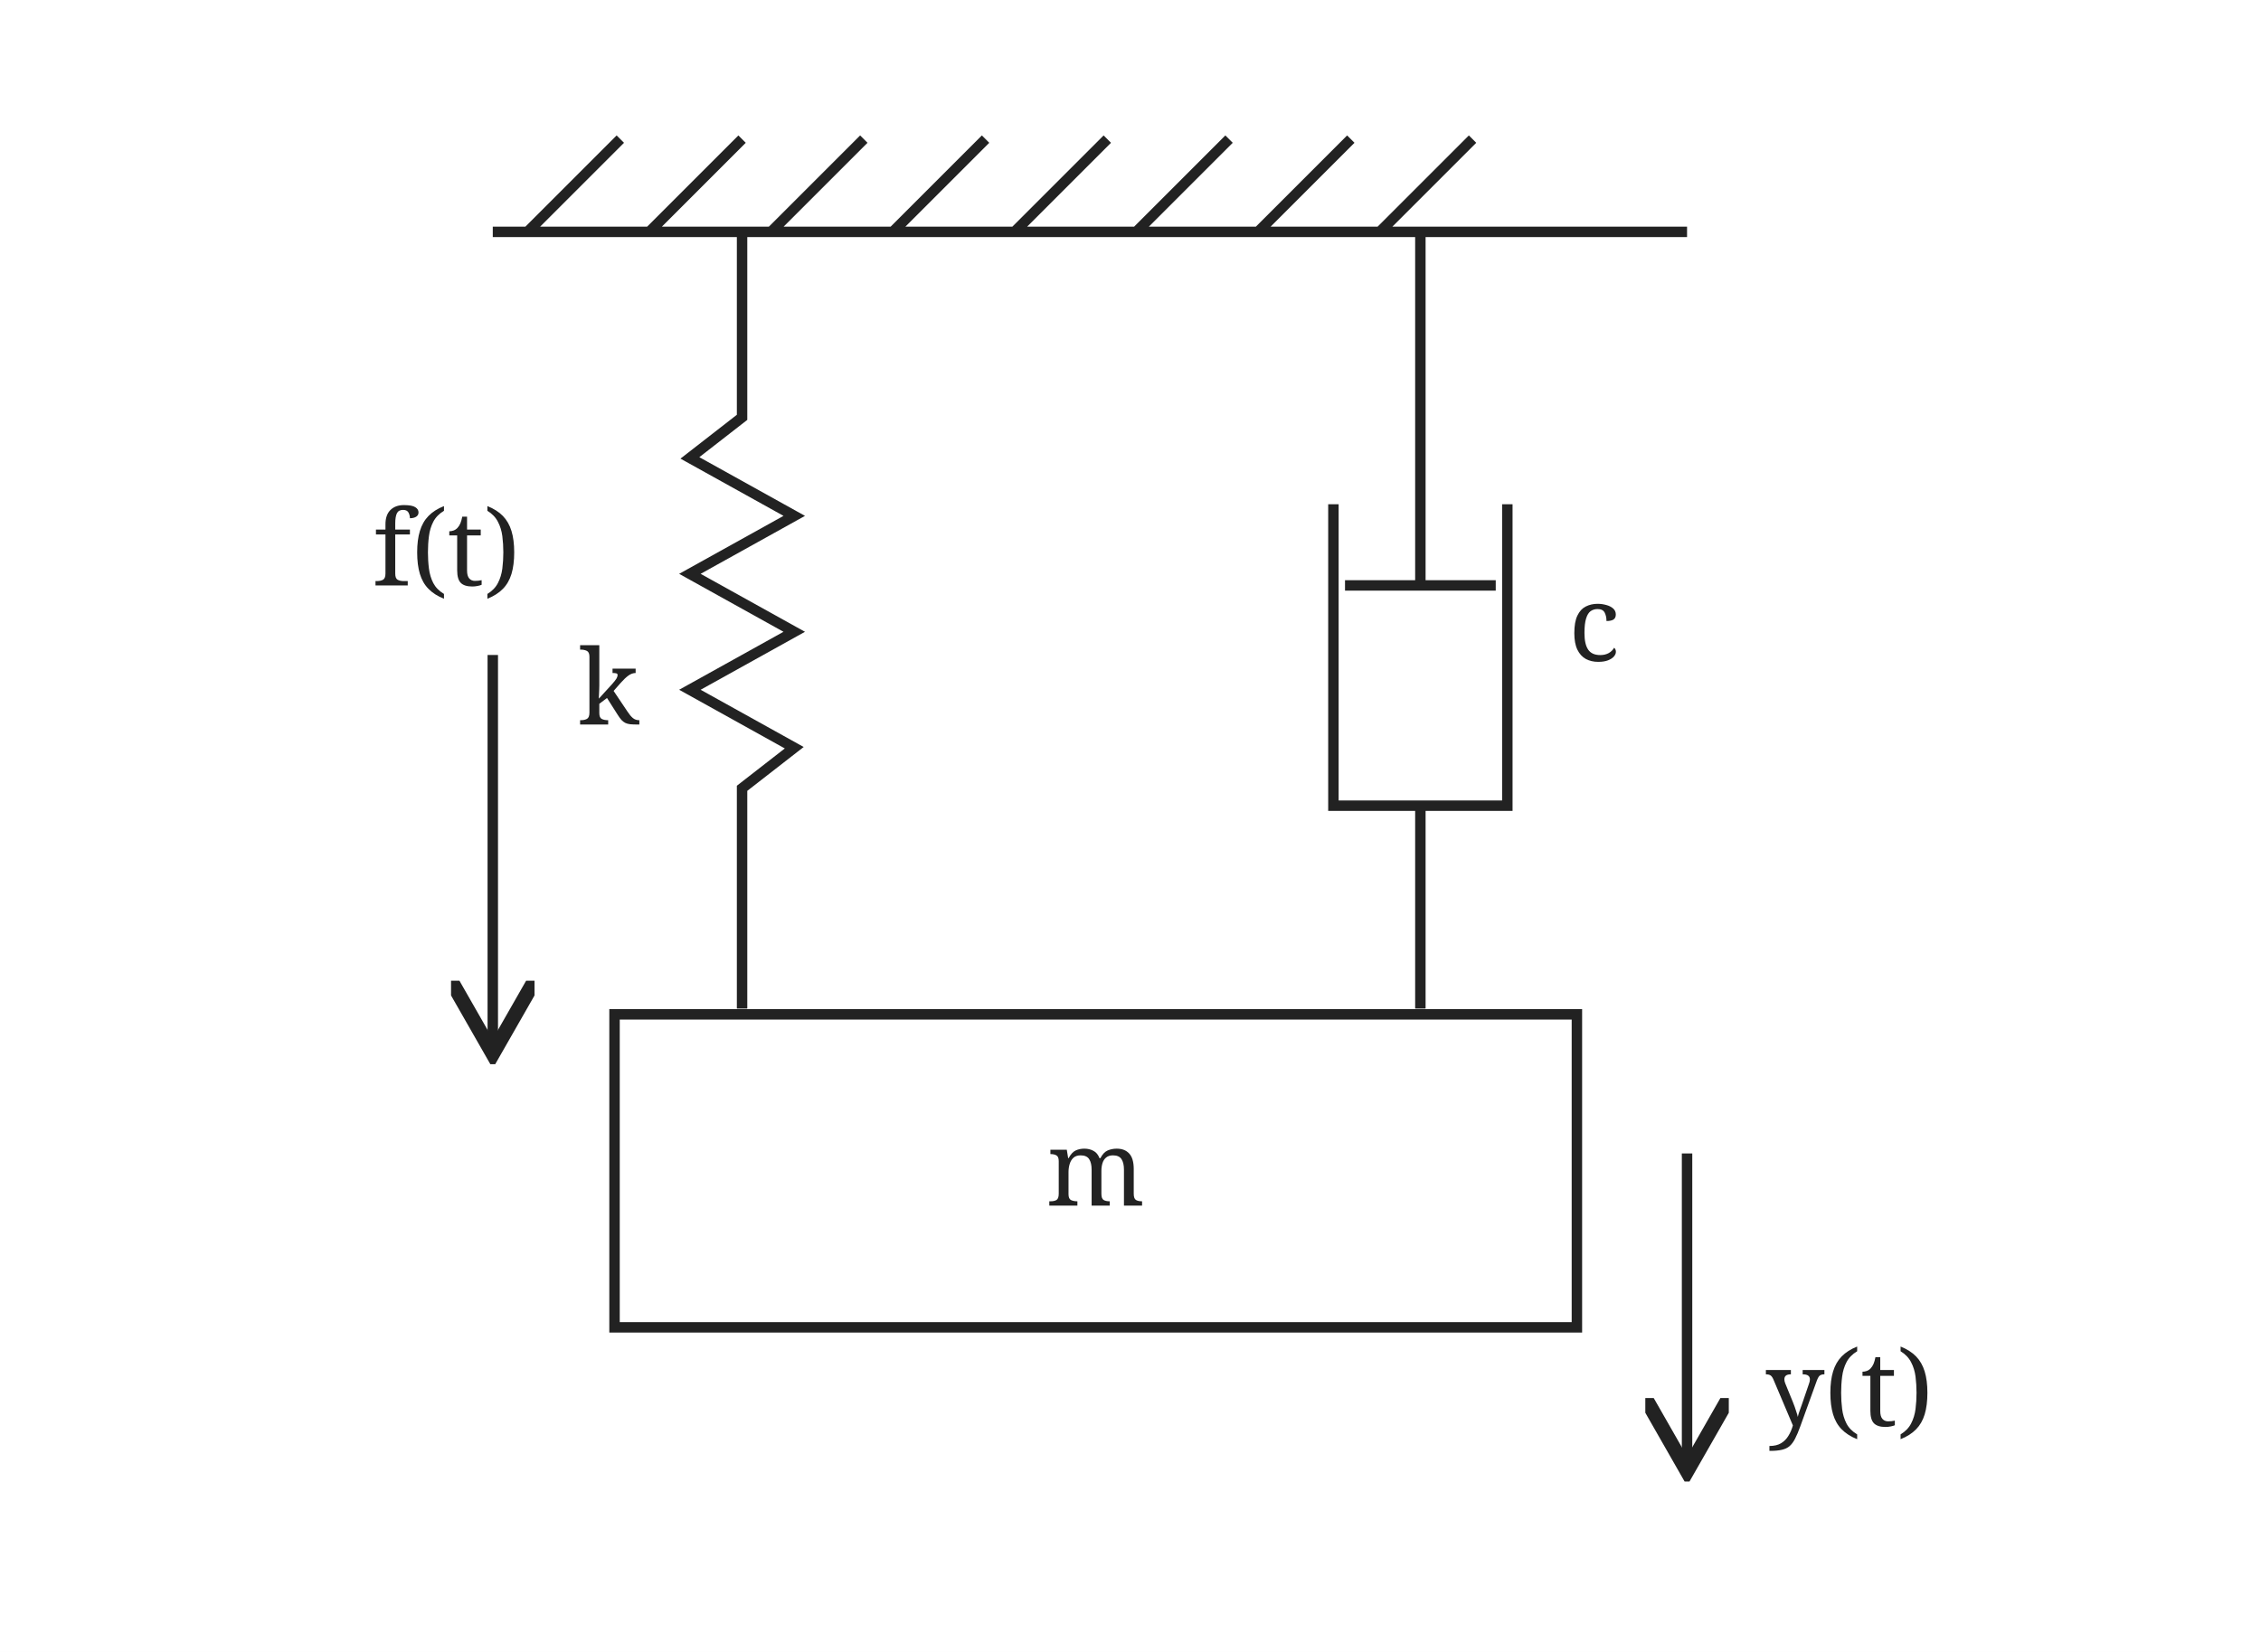
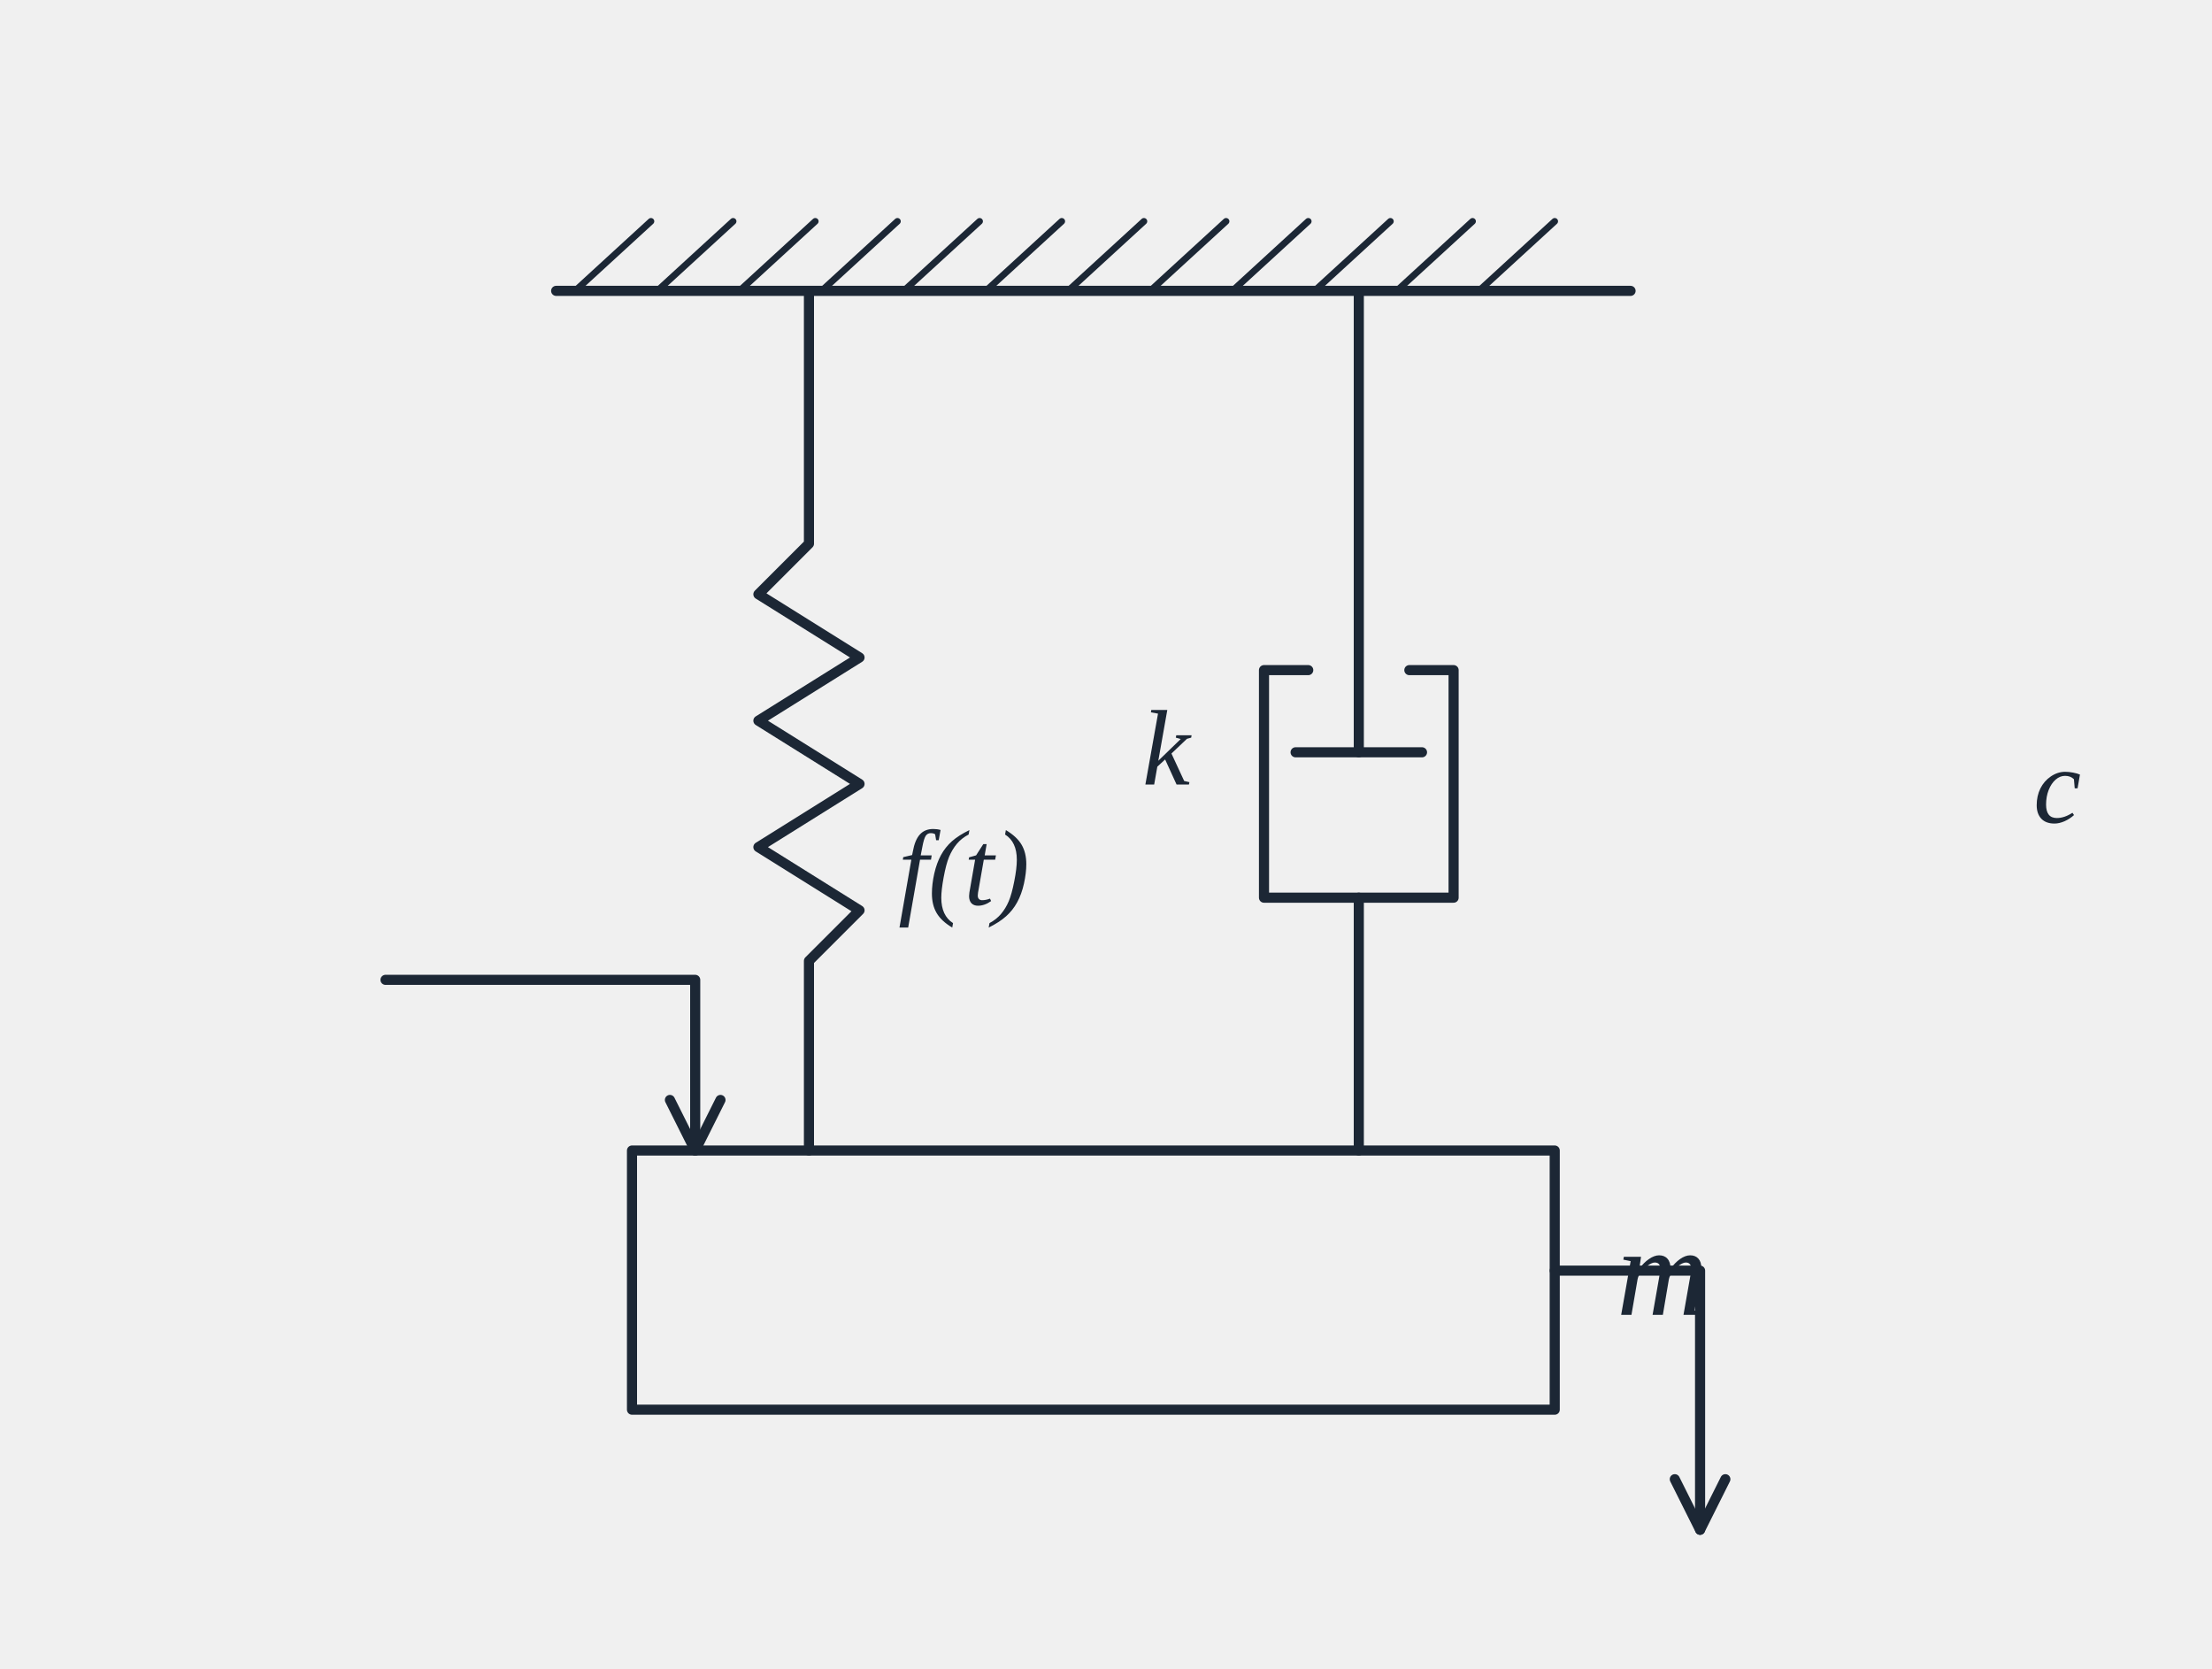
- <svg xmlns="http://www.w3.org/2000/svg" viewBox="0 0 390 285" role="img">
-   <rect width="100%" height="100%" fill="white" />
-   <defs>
-     <marker id="arrow" markerWidth="8" markerHeight="8" refX="6" refY="4" orient="auto">
-       <path d="M0 0L7 4L0 8" fill="none" stroke="#222" stroke-width="1.4" />
-     </marker>
-   </defs>
-   <g stroke="#222" stroke-width="1.8" fill="none">
-     <path d="M85 40H291M91 40l16 -16m5 16 16 -16m5 16 16 -16m5 16 16 -16m5 16 16 -16m5 16 16 -16m5 16 16 -16m5 16 16 -16" />
-     <path d="M128 40V72l-9 7 18 10 -18 10 18 10 -18 10 18 10 -9 7v38M245 40V101m-13 0h26m-28 -14v52h30V87m-15 52v35" />
-     <rect x="106" y="175" width="166" height="54" />
-     <text x="189.0" y="208.0" fill="#222" stroke="none" text-anchor="middle" font-family="Cambria,serif" font-size="18">m</text>
-     <path d="M85 113v67" marker-end="url(#arrow)" />
-     <path d="M291 199v53" marker-end="url(#arrow)" />
-   </g>
-   <g fill="#222" text-anchor="middle" font-family="STIX Two Text, Cambria, serif" font-size="18">
-     <text x="77" y="101">f(t)</text>
-     <text x="105" y="125">k</text>
-     <text x="275" y="114">c</text>
-     <text x="319" y="246">y(t)</text>
+ <svg xmlns="http://www.w3.org/2000/svg" xmlns:ns1="http://schemas.microsoft.com/visio/2003/SVGExtensions/" width="4.861in" height="3.667in" viewBox="0 0 350 264" xml:space="preserve" color-interpolation-filters="sRGB" class="st7">
+   <ns1:documentProperties ns1:langID="2052" ns1:metric="true" ns1:viewMarkup="false" />
+   <style type="text/css">
+ 	
+ 		.st1 {stroke:#1c2735;stroke-linecap:round;stroke-linejoin:round;stroke-width:1.6}
+ 		.st2 {stroke:#1c2735;stroke-linecap:round;stroke-linejoin:round;stroke-width:1.05}
+ 		.st3 {fill:none;stroke:#1c2735;stroke-linecap:round;stroke-linejoin:round;stroke-width:1.6}
+ 		.st4 {fill:none;stroke:none;stroke-linecap:round;stroke-linejoin:round;stroke-width:0.75}
+ 		.st5 {fill:#1c2735;font-family:Times New Roman;font-size:1.667em;font-style:italic}
+ 		.st6 {fill:#1c2735;font-family:Times New Roman;font-size:1.417em;font-style:italic}
+ 		.st7 {fill:none;fill-rule:evenodd;font-size:12px;overflow:visible;stroke-linecap:square;stroke-miterlimit:3}
+ 	
+ 	</style>
+   <g ns1:mID="5" ns1:index="3" ns1:groupContext="foregroundPage">
+     <ns1:pageProperties ns1:drawingScale="0.0393701" ns1:pageScale="0.0393701" ns1:drawingUnits="24" ns1:shadowOffsetX="8.50394" ns1:shadowOffsetY="-8.50394" />
+     <g id="shape1-1" ns1:mID="1" ns1:groupContext="shape" transform="translate(88,-218)">
+       <path d="M0 264 L170 264" class="st1" />
+     </g>
+     <g id="shape2-4" ns1:mID="2" ns1:groupContext="shape" transform="translate(-87.3913,-148.609) rotate(-42.5104)">
+       <path d="M0 264 L16.28 264" class="st2" />
+     </g>
+     <g id="shape3-7" ns1:mID="3" ns1:groupContext="shape" transform="translate(-74.3913,-148.609) rotate(-42.5104)">
+       <path d="M0 264 L16.28 264" class="st2" />
+     </g>
+     <g id="shape4-10" ns1:mID="4" ns1:groupContext="shape" transform="translate(-61.3913,-148.609) rotate(-42.5104)">
+       <path d="M0 264 L16.28 264" class="st2" />
+     </g>
+     <g id="shape5-13" ns1:mID="5" ns1:groupContext="shape" transform="translate(-48.3913,-148.609) rotate(-42.5104)">
+       <path d="M0 264 L16.28 264" class="st2" />
+     </g>
+     <g id="shape6-16" ns1:mID="6" ns1:groupContext="shape" transform="translate(-35.3913,-148.609) rotate(-42.5104)">
+       <path d="M0 264 L16.28 264" class="st2" />
+     </g>
+     <g id="shape7-19" ns1:mID="7" ns1:groupContext="shape" transform="translate(-22.3913,-148.609) rotate(-42.5104)">
+       <path d="M0 264 L16.28 264" class="st2" />
+     </g>
+     <g id="shape8-22" ns1:mID="8" ns1:groupContext="shape" transform="translate(-9.3913,-148.609) rotate(-42.5104)">
+       <path d="M0 264 L16.28 264" class="st2" />
+     </g>
+     <g id="shape9-25" ns1:mID="9" ns1:groupContext="shape" transform="translate(3.6087,-148.609) rotate(-42.5104)">
+       <path d="M0 264 L16.28 264" class="st2" />
+     </g>
+     <g id="shape10-28" ns1:mID="10" ns1:groupContext="shape" transform="translate(16.6087,-148.609) rotate(-42.5104)">
+       <path d="M0 264 L16.28 264" class="st2" />
+     </g>
+     <g id="shape11-31" ns1:mID="11" ns1:groupContext="shape" transform="translate(29.6087,-148.609) rotate(-42.5104)">
+       <path d="M0 264 L16.28 264" class="st2" />
+     </g>
+     <g id="shape12-34" ns1:mID="12" ns1:groupContext="shape" transform="translate(42.6087,-148.609) rotate(-42.5104)">
+       <path d="M0 264 L16.28 264" class="st2" />
+     </g>
+     <g id="shape13-37" ns1:mID="13" ns1:groupContext="shape" transform="translate(55.6087,-148.609) rotate(-42.5104)">
+       <path d="M0 264 L16.28 264" class="st2" />
+     </g>
+     <g id="shape14-40" ns1:mID="14" ns1:groupContext="shape" transform="translate(100,-41)">
+       <rect x="0" y="223" width="146" height="41" class="st3" />
+     </g>
+     <g id="shape15-42" ns1:mID="15" ns1:groupContext="shape" transform="translate(128,-48)">
+       <ns1:textBlock ns1:margins="rect(4,4,4,4)" ns1:tabSpace="42.5197" />
+       <ns1:textRect cx="45" cy="250" width="90" height="28" />
+       <rect x="0" y="236" width="90" height="28" class="st4" />
+       <text x="37.78" y="256" class="st5" ns1:langID="2052">
+         <ns1:paragraph ns1:horizAlign="1" />
+         <ns1:tabList />m</text>
+     </g>
+     <g id="shape16-45" ns1:mID="16" ns1:groupContext="shape" transform="translate(120,-82)">
+       <path d="M8 128 L8 168 L0 176 L16 186 L0 196 L16 206 L0 216 L16 226 L8 234 L8 264" class="st1" />
+     </g>
+     <g id="shape17-48" ns1:mID="17" ns1:groupContext="shape" transform="translate(63,-131)">
+       <ns1:textBlock ns1:margins="rect(4,4,4,4)" ns1:tabSpace="42.5197" />
+       <ns1:textRect cx="45" cy="250" width="90" height="28" />
+       <rect x="0" y="236" width="90" height="28" class="st4" />
+       <text x="41.23" y="255.1" class="st6" ns1:langID="2052">
+         <ns1:paragraph ns1:horizAlign="1" />
+         <ns1:tabList />k</text>
+     </g>
+     <g id="shape18-51" ns1:mID="18" ns1:groupContext="shape" transform="translate(479,46) rotate(90)">
+       <path d="M0 264 L73 264" class="st1" />
+     </g>
+     <g id="shape19-54" ns1:mID="19" ns1:groupContext="shape" transform="translate(205,-145)">
+       <path d="M0 264 L20 264" class="st1" />
+     </g>
+     <g id="shape20-57" ns1:mID="20" ns1:groupContext="shape" transform="translate(200,-122)">
+       <path d="M7 228 L0 228 L0 264 L30 264 L30 228 L23 228" class="st1" />
+     </g>
+     <g id="shape21-60" ns1:mID="21" ns1:groupContext="shape" transform="translate(479,142) rotate(90)">
+       <path d="M0 264 L40 264" class="st1" />
+     </g>
+     <g id="shape22-63" ns1:mID="22" ns1:groupContext="shape" transform="translate(204,-125)">
+       <ns1:textBlock ns1:margins="rect(4,4,4,4)" ns1:tabSpace="42.5197" />
+       <ns1:textRect cx="45" cy="250" width="90" height="28" />
+       <rect x="0" y="236" width="90" height="28" class="st4" />
+       <text x="41.23" y="255.1" class="st6" ns1:langID="2052">
+         <ns1:paragraph ns1:horizAlign="1" />
+         <ns1:tabList />c</text>
+     </g>
+     <g id="shape23-66" ns1:mID="23" ns1:groupContext="shape" transform="translate(61,-82)">
+       <path d="M0 237 L49 237 L49 264" class="st1" />
+     </g>
+     <g id="shape24-69" ns1:mID="24" ns1:groupContext="shape" transform="translate(106,-82)">
+       <path d="M8 256 L4 264 L0 256" class="st1" />
+     </g>
+     <g id="shape25-72" ns1:mID="25" ns1:groupContext="shape" transform="translate(31,-112)">
+       <ns1:textBlock ns1:margins="rect(4,4,4,4)" ns1:tabSpace="42.5197" />
+       <ns1:textRect cx="45" cy="250" width="90" height="28" />
+       <rect x="0" y="236" width="90" height="28" class="st4" />
+       <text x="34.62" y="255.1" class="st6" ns1:langID="2052">
+         <ns1:paragraph ns1:horizAlign="1" />
+         <ns1:tabList />f(t)</text>
+     </g>
+     <g id="shape26-75" ns1:mID="26" ns1:groupContext="shape" transform="translate(246,-22)">
+       <path d="M0 223 L23 223 L23 264" class="st1" />
+     </g>
+     <g id="shape27-78" ns1:mID="27" ns1:groupContext="shape" transform="translate(265,-22)">
+       <path d="M8 256 L4 264 L0 256" class="st1" />
+     </g>
+     <g id="shape28-81" ns1:mID="28" ns1:groupContext="shape" transform="translate(246,-8)">
+       <ns1:textBlock ns1:margins="rect(4,4,4,4)" ns1:tabSpace="42.5197" />
+       <ns1:textRect cx="45" cy="250" width="90" height="28" />
+       <rect x="0" y="236" width="90" height="28" class="st4" />
+       <text x="33.2" y="255.1" class="st6" ns1:langID="2052">
+         <ns1:paragraph ns1:horizAlign="1" />
+         <ns1:tabList />y(t)</text>
+     </g>
  </g>
</svg>
